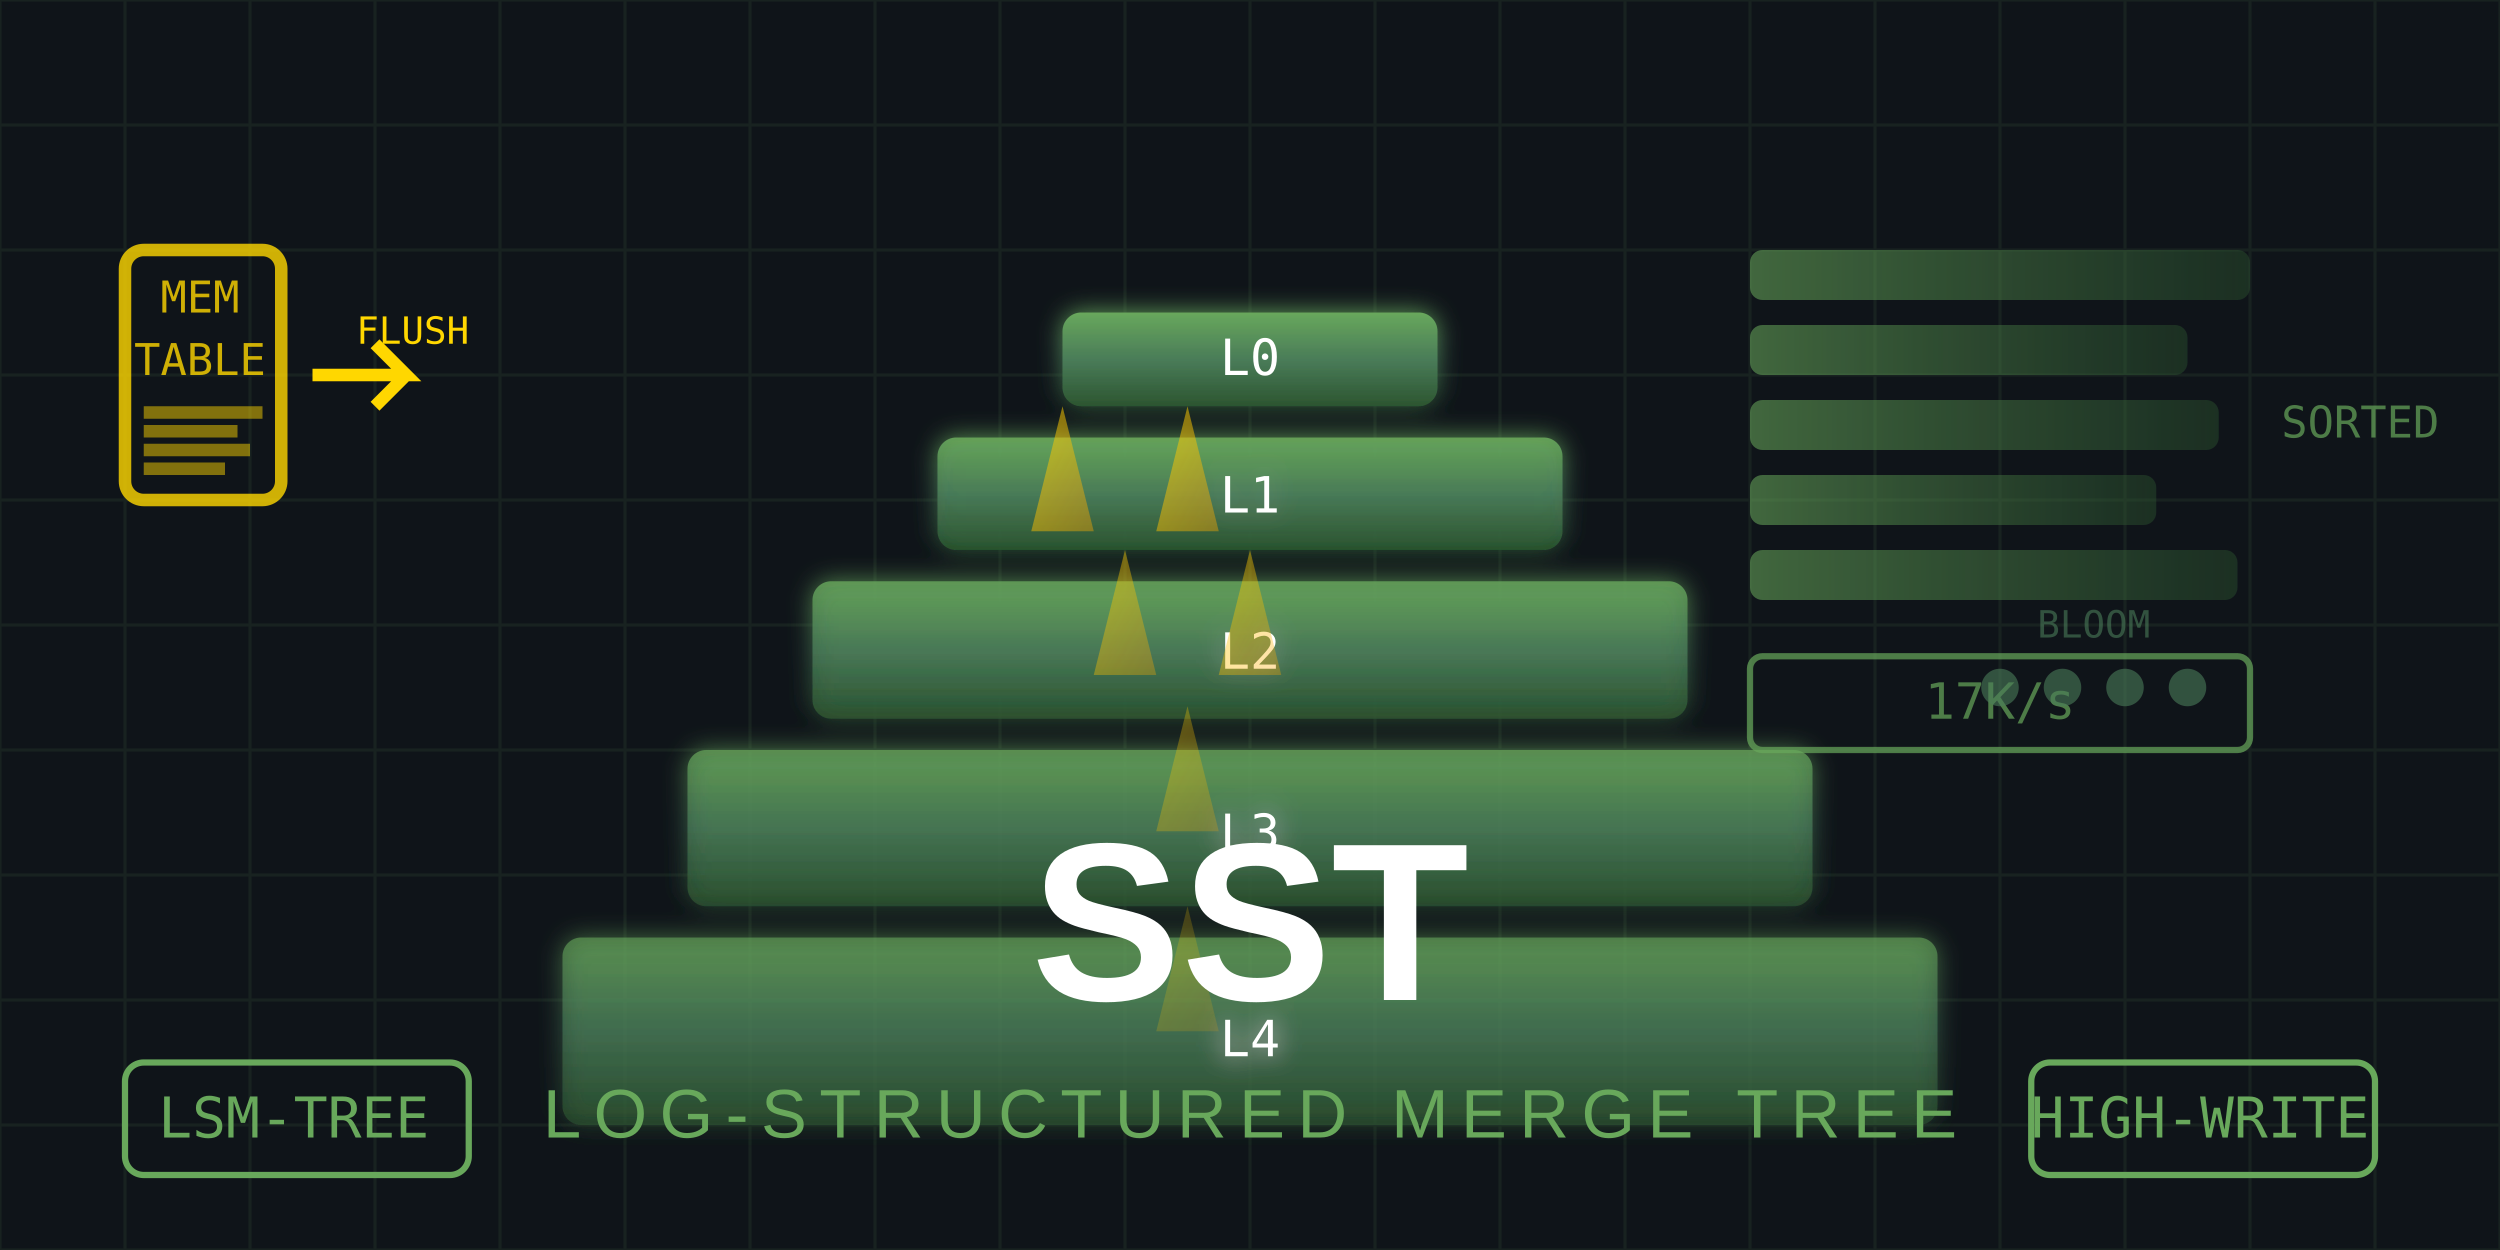
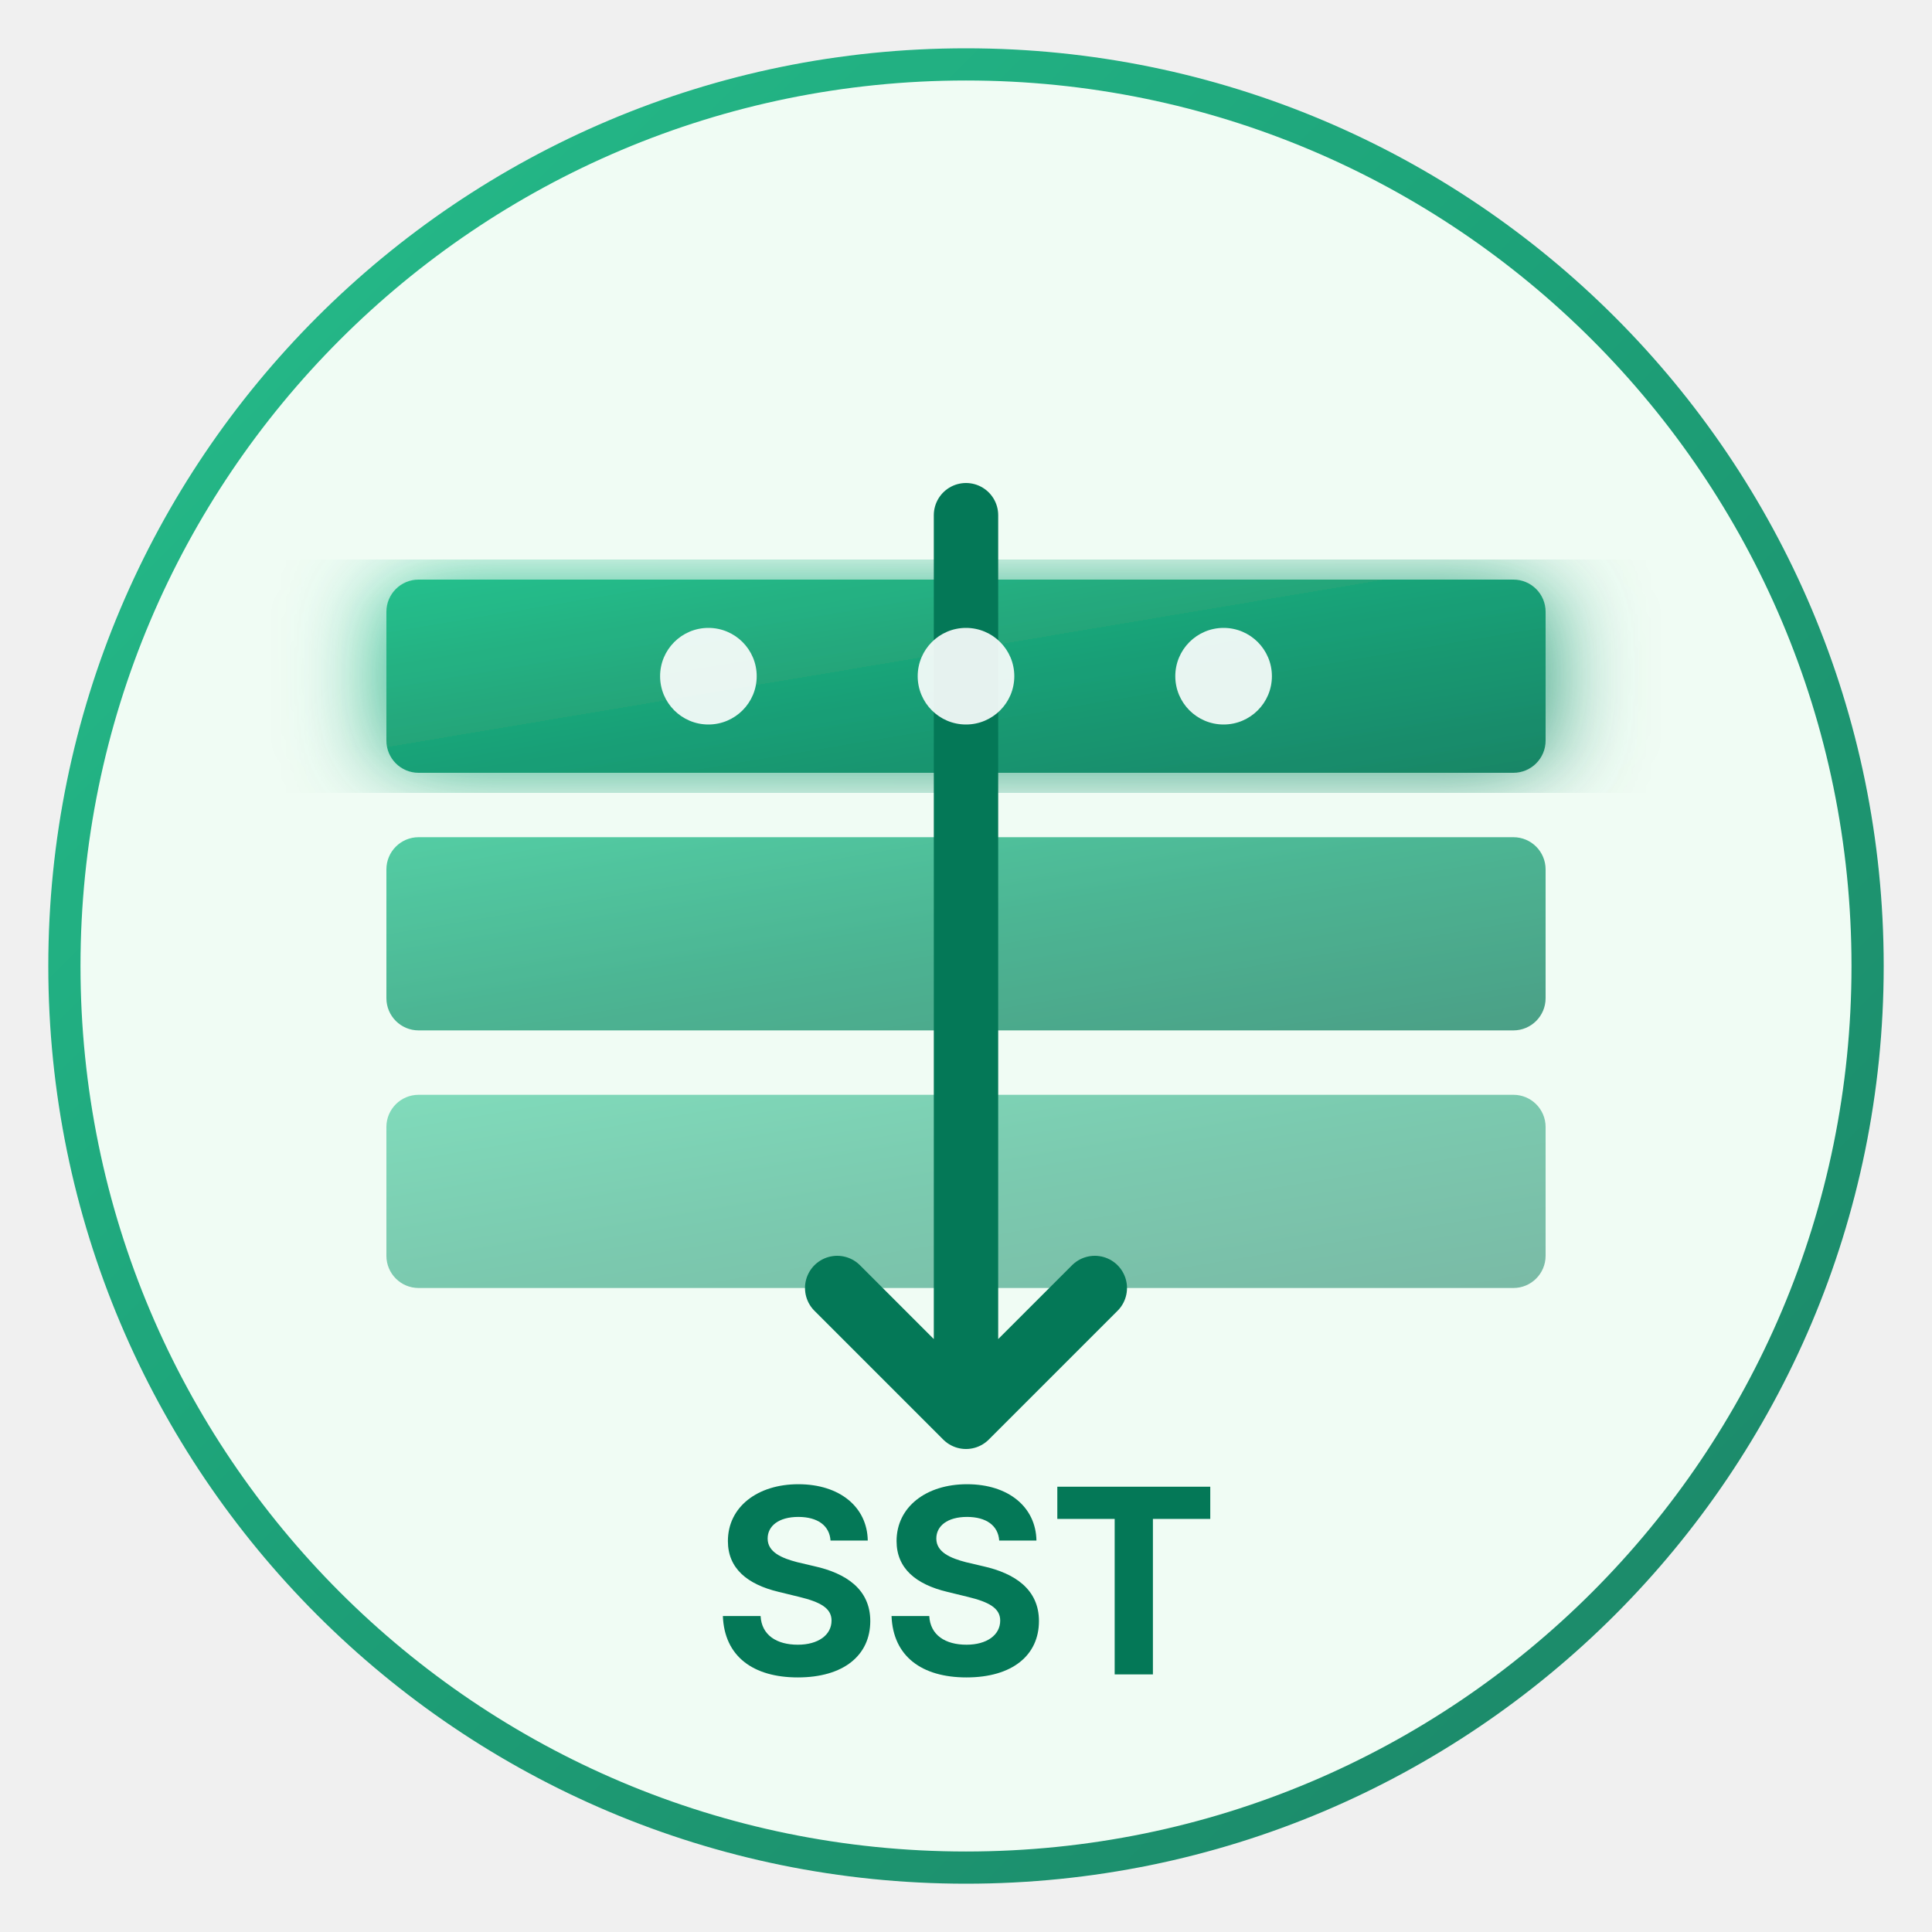
- <svg xmlns="http://www.w3.org/2000/svg" viewBox="0 0 400 200" width="400" height="200">
+ <svg xmlns="http://www.w3.org/2000/svg" width="60" height="60" viewBox="0 0 60 60">
  <defs>
-     <linearGradient id="sstGradient" x1="0%" y1="100%" x2="0%" y2="0%">
-       <stop offset="0%" style="stop-color:#2C5530;stop-opacity:1" />
-       <stop offset="50%" style="stop-color:#4A7C59;stop-opacity:1" />
-       <stop offset="100%" style="stop-color:#68A85B;stop-opacity:1" />
+     <linearGradient id="sstGradient" x1="0%" y1="0%" x2="100%" y2="100%">
+       <stop offset="0%" style="stop-color:#10b981;" />
+       <stop offset="50%" style="stop-color:#059669;" />
+       <stop offset="100%" style="stop-color:#047857;" />
    </linearGradient>
-     <linearGradient id="dataLayerGradient" x1="0%" y1="0%" x2="100%" y2="0%">
-       <stop offset="0%" style="stop-color:#68A85B;stop-opacity:0.8" />
-       <stop offset="100%" style="stop-color:#2C5530;stop-opacity:0.6" />
-     </linearGradient>
-     <linearGradient id="mergeGradient" x1="0%" y1="0%" x2="100%" y2="100%">
-       <stop offset="0%" style="stop-color:#FFD700;stop-opacity:0.7" />
-       <stop offset="100%" style="stop-color:#FFA500;stop-opacity:0.5" />
-     </linearGradient>
+     <filter id="sstShadow">
+       <feDropShadow dx="0" dy="1" stdDeviation="2" flood-opacity="0.2" />
+     </filter>
    <filter id="sstGlow">
-       <feGaussianBlur stdDeviation="2" result="coloredBlur" />
+       <feGaussianBlur stdDeviation="1.5" result="coloredBlur" />
      <feMerge>
        <feMergeNode in="coloredBlur" />
        <feMergeNode in="SourceGraphic" />
      </feMerge>
    </filter>
-     <filter id="dataFlow">
-       <feGaussianBlur stdDeviation="1" />
-     </filter>
  </defs>
-   <rect width="400" height="200" fill="#0F1419" />
-   <g opacity="0.1">
-     <pattern id="techGrid" x="0" y="0" width="20" height="20" patternUnits="userSpaceOnUse">
-       <rect width="20" height="20" fill="none" stroke="#68A85B" stroke-width="0.5" />
-     </pattern>
-     <rect width="400" height="200" fill="url(#techGrid)" />
+   <circle cx="30" cy="30" r="28" fill="#f0fdf4" stroke="url(#sstGradient)" stroke-width="1" opacity="0.9" />
+   <g transform="translate(30, 30)">
+     <rect x="-18" y="-12" width="36" height="6" rx="1" fill="url(#sstGradient)" opacity="0.9" filter="url(#sstGlow)" />
+     <rect x="-18" y="-4" width="36" height="6" rx="1" fill="url(#sstGradient)" opacity="0.7" />
+     <rect x="-18" y="4" width="36" height="6" rx="1" fill="url(#sstGradient)" opacity="0.5" />
+     <path d="M 0 -14 L 0 14 M -4 10 L 0 14 L 4 10" stroke="#047857" stroke-width="2" fill="none" stroke-linecap="round" stroke-linejoin="round" />
+     <circle cx="-8" cy="-9" r="1.5" fill="#ffffff" opacity="0.9" />
+     <circle cx="0" cy="-9" r="1.5" fill="#ffffff" opacity="0.9" />
+     <circle cx="8" cy="-9" r="1.5" fill="#ffffff" opacity="0.9" />
  </g>
-   <g transform="translate(50, 50)" filter="url(#sstGlow)">
-     <rect x="120" y="0" width="60" height="15" fill="url(#sstGradient)" rx="3" />
-     <text x="150" y="10" font-family="monospace" font-size="8" fill="#FFF" text-anchor="middle">L0</text>
-     <rect x="100" y="20" width="100" height="18" fill="url(#sstGradient)" rx="3" opacity="0.9" />
-     <text x="150" y="32" font-family="monospace" font-size="8" fill="#FFF" text-anchor="middle">L1</text>
-     <rect x="80" y="43" width="140" height="22" fill="url(#sstGradient)" rx="3" opacity="0.8" />
-     <text x="150" y="57" font-family="monospace" font-size="8" fill="#FFF" text-anchor="middle">L2</text>
-     <rect x="60" y="70" width="180" height="25" fill="url(#sstGradient)" rx="3" opacity="0.7" />
-     <text x="150" y="86" font-family="monospace" font-size="8" fill="#FFF" text-anchor="middle">L3</text>
-     <rect x="40" y="100" width="220" height="30" fill="url(#sstGradient)" rx="3" opacity="0.6" />
-     <text x="150" y="119" font-family="monospace" font-size="8" fill="#FFF" text-anchor="middle">L4</text>
-   </g>
-   <g opacity="0.8">
-     <path d="M 190 65 L 185 85 L 195 85 Z" fill="url(#mergeGradient)" />
-     <path d="M 170 65 L 165 85 L 175 85 Z" fill="url(#mergeGradient)" />
-     <path d="M 180 88 L 175 108 L 185 108 Z" fill="url(#mergeGradient)" opacity="0.8" />
-     <path d="M 200 88 L 195 108 L 205 108 Z" fill="url(#mergeGradient)" opacity="0.8" />
-     <path d="M 190 113 L 185 133 L 195 133 Z" fill="url(#mergeGradient)" opacity="0.6" />
-     <path d="M 190 145 L 185 165 L 195 165 Z" fill="url(#mergeGradient)" opacity="0.4" />
-   </g>
-   <g transform="translate(280, 40)" opacity="0.7">
-     <rect x="0" y="0" width="80" height="8" fill="url(#dataLayerGradient)" rx="2" />
-     <rect x="0" y="12" width="70" height="8" fill="url(#dataLayerGradient)" rx="2" />
-     <rect x="0" y="24" width="75" height="8" fill="url(#dataLayerGradient)" rx="2" />
-     <rect x="0" y="36" width="65" height="8" fill="url(#dataLayerGradient)" rx="2" />
-     <rect x="0" y="48" width="78" height="8" fill="url(#dataLayerGradient)" rx="2" />
-     <text x="85" y="30" font-family="monospace" font-size="7" fill="#68A85B">SORTED</text>
-     <rect x="0" y="65" width="80" height="15" fill="none" stroke="#68A85B" stroke-width="1" rx="2" />
-     <text x="40" y="75" font-family="monospace" font-size="8" fill="#68A85B" text-anchor="middle">17K/s</text>
-   </g>
-   <g transform="translate(20, 40)" opacity="0.8">
-     <rect x="0" y="0" width="25" height="40" fill="none" stroke="#FFD700" stroke-width="2" rx="3" />
-     <text x="12" y="10" font-family="monospace" font-size="7" fill="#FFD700" text-anchor="middle">MEM</text>
-     <text x="12" y="20" font-family="monospace" font-size="7" fill="#FFD700" text-anchor="middle">TABLE</text>
-     <rect x="3" y="25" width="19" height="2" fill="#FFD700" opacity="0.6" />
-     <rect x="3" y="28" width="15" height="2" fill="#FFD700" opacity="0.6" />
-     <rect x="3" y="31" width="17" height="2" fill="#FFD700" opacity="0.6" />
-     <rect x="3" y="34" width="13" height="2" fill="#FFD700" opacity="0.6" />
-   </g>
-   <path d="M 50 60 L 65 60 L 60 55 M 65 60 L 60 65" stroke="#FFD700" stroke-width="2" fill="none" />
-   <text x="57" y="55" font-family="monospace" font-size="6" fill="#FFD700">FLUSH</text>
-   <g transform="translate(320, 110)" opacity="0.6">
-     <circle cx="0" cy="0" r="3" fill="#4A7C59" />
-     <circle cx="10" cy="0" r="3" fill="#4A7C59" />
-     <circle cx="20" cy="0" r="3" fill="#4A7C59" />
-     <circle cx="30" cy="0" r="3" fill="#4A7C59" />
-     <text x="15" y="-8" font-family="monospace" font-size="6" fill="#4A7C59" text-anchor="middle">BLOOM</text>
-   </g>
-   <text x="200" y="160" font-family="'Segoe UI', Arial, sans-serif" font-size="36" font-weight="bold" fill="#FFFFFF" text-anchor="middle">SST</text>
-   <text x="200" y="182" font-family="'Segoe UI', Arial, sans-serif" font-size="11" fill="#68A85B" text-anchor="middle" letter-spacing="2">LOG-STRUCTURED MERGE TREE</text>
-   <g transform="translate(20, 170)">
-     <rect x="0" y="0" width="55" height="18" rx="3" fill="none" stroke="#68A85B" stroke-width="1" />
-     <text x="27" y="12" font-family="monospace" font-size="9" fill="#68A85B" text-anchor="middle">LSM-TREE</text>
-   </g>
-   <g transform="translate(325, 170)">
-     <rect x="0" y="0" width="55" height="18" rx="3" fill="none" stroke="#68A85B" stroke-width="1" />
-     <text x="27" y="12" font-family="monospace" font-size="9" fill="#68A85B" text-anchor="middle">HIGH-WRITE</text>
-   </g>
+   <text x="30" y="52" font-family="'Inter', 'Segoe UI', sans-serif" font-size="8" font-weight="700" fill="#047857" text-anchor="middle">
+     SST
+   </text>
</svg>
